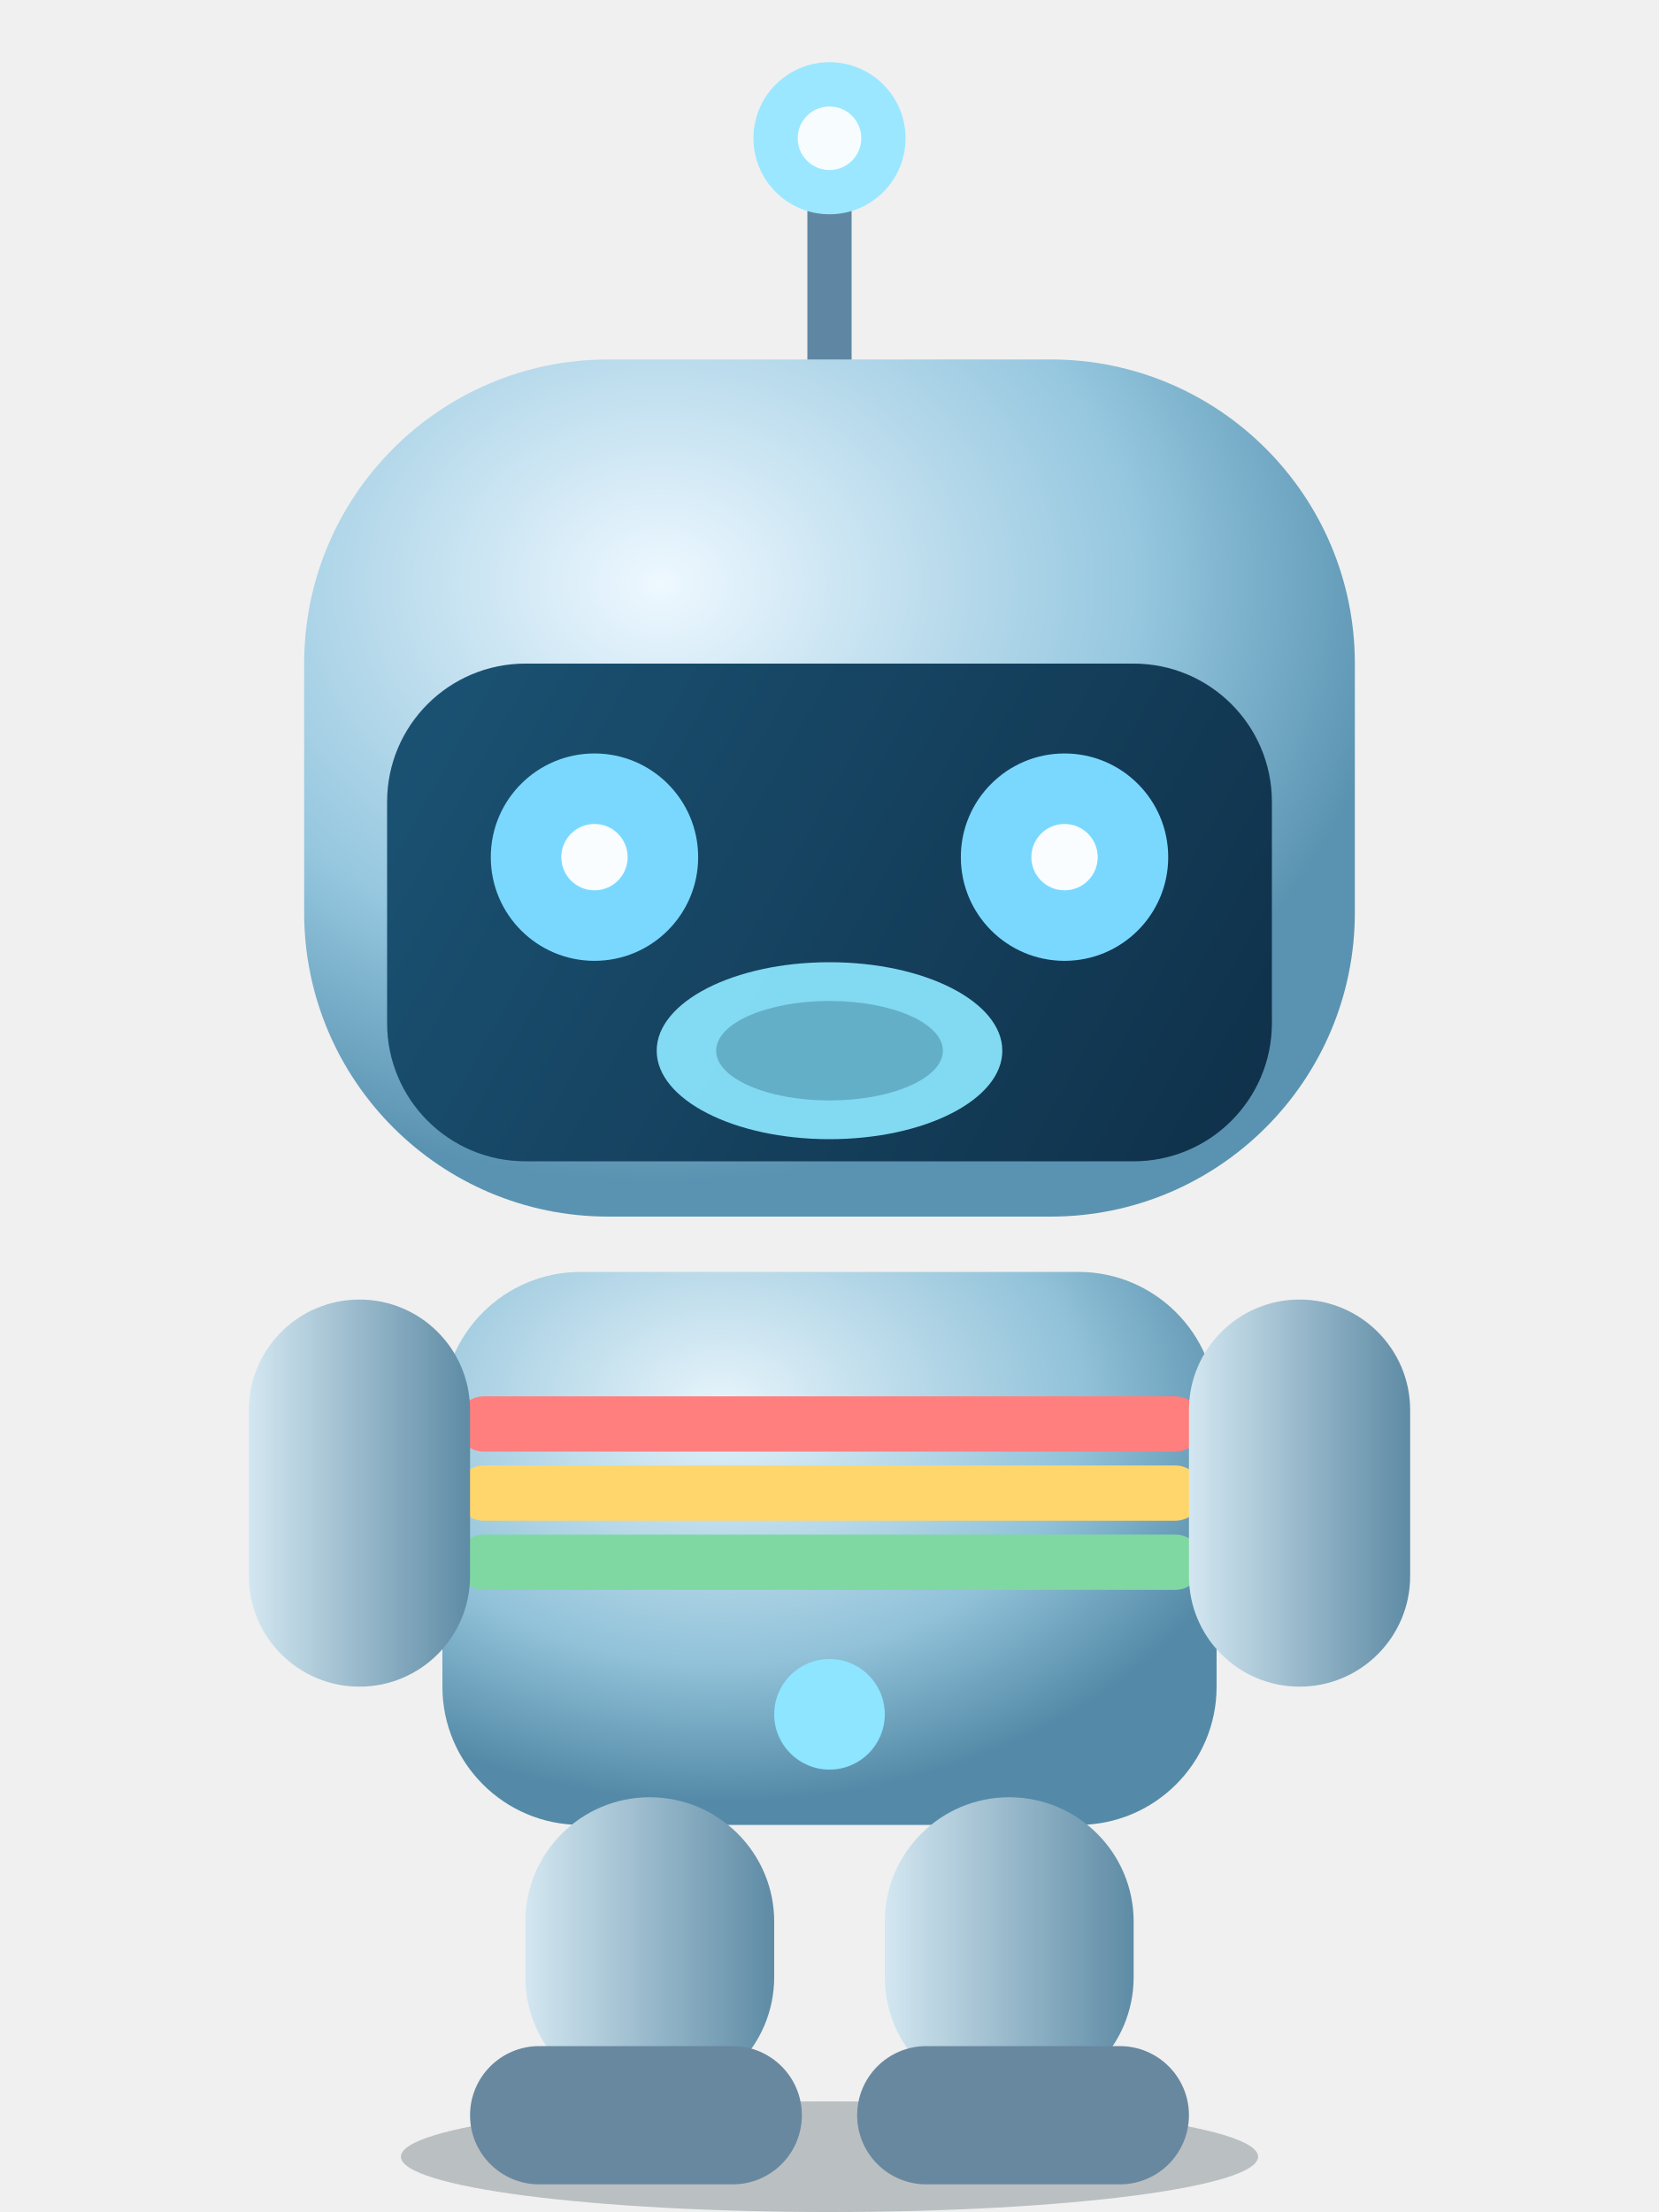
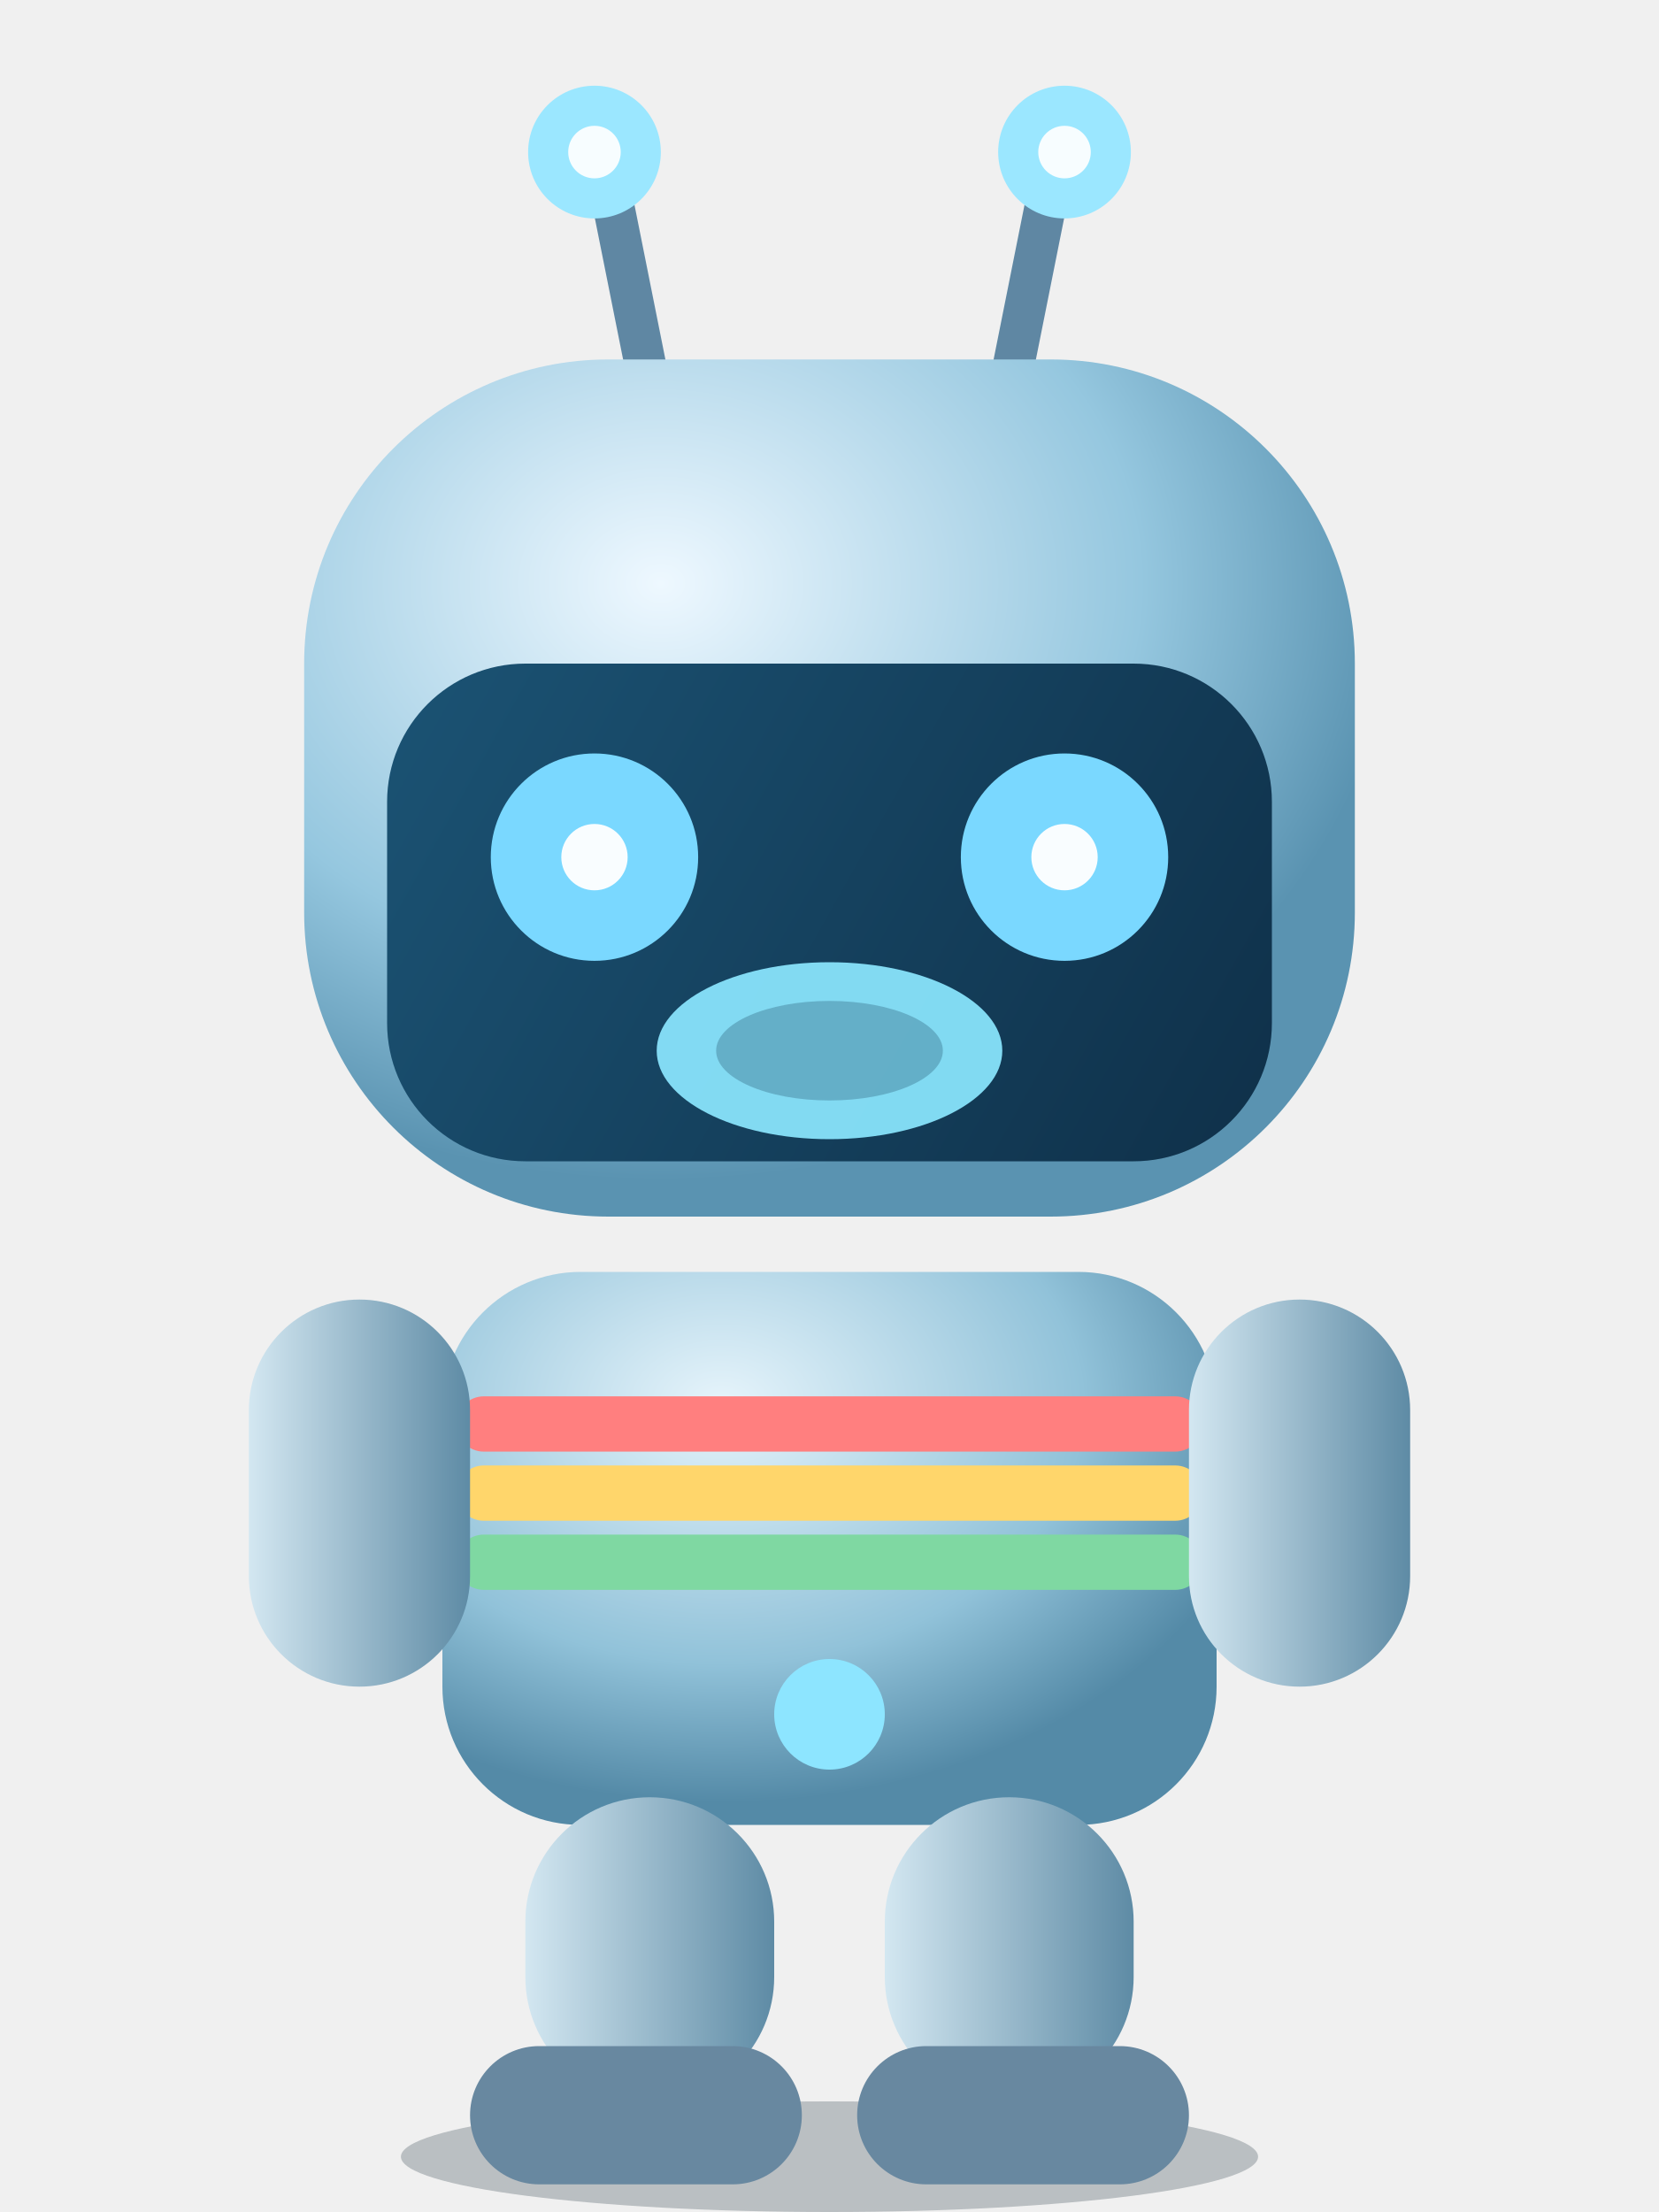
<svg xmlns="http://www.w3.org/2000/svg" width="120" height="160" viewBox="0 0 120 160" fill="none">
  <defs>
    <radialGradient id="head" cx="34%" cy="26%" r="70%">
      <stop offset="0%" stop-color="#eef8ff" />
      <stop offset="65%" stop-color="#95c7df" />
      <stop offset="100%" stop-color="#5a93b1" />
    </radialGradient>
    <radialGradient id="body" cx="36%" cy="24%" r="72%">
      <stop offset="0%" stop-color="#e6f4fb" />
      <stop offset="65%" stop-color="#91c2d9" />
      <stop offset="100%" stop-color="#548aa7" />
    </radialGradient>
    <linearGradient id="visor" x1="28" y1="48" x2="92" y2="84" gradientUnits="userSpaceOnUse">
      <stop offset="0%" stop-color="#1b5374" />
      <stop offset="100%" stop-color="#0f3049" />
    </linearGradient>
    <linearGradient id="limb" x1="0" y1="0" x2="1" y2="0">
      <stop offset="0%" stop-color="#d3e7f1" />
      <stop offset="100%" stop-color="#5e8ba5" />
    </linearGradient>
  </defs>
  <ellipse cx="60" cy="156" rx="31" ry="4" fill="#102331" fill-opacity="0.24" />
  <g>
-     <path d="M60 26 L60 12" stroke="#5f87a3" stroke-width="3.2" stroke-linecap="round" />
-     <circle cx="60" cy="10" r="5.5" fill="#9be7ff" />
-     <circle cx="60" cy="10" r="2.3" fill="#ffffff" fill-opacity="0.92" />
+     <path d="M47 28 L44 13" stroke="#5f87a3" stroke-width="3" stroke-linecap="round" />
+     <path d="M73 28 L76 13" stroke="#5f87a3" stroke-width="3" stroke-linecap="round" />
+     <circle cx="43" cy="11" r="4.8" fill="#9be7ff" />
+     <circle cx="77" cy="11" r="4.8" fill="#9be7ff" />
+     <circle cx="43" cy="11" r="1.9" fill="#ffffff" fill-opacity="0.92" />
+     <circle cx="77" cy="11" r="1.9" fill="#ffffff" fill-opacity="0.92" />
    <rect x="22" y="26" width="76" height="62" rx="22" fill="url(#head)" />
    <rect x="28" y="48" width="64" height="36" rx="10" fill="url(#visor)" />
    <circle cx="43" cy="62" r="7.5" fill="#7ad8ff" />
    <circle cx="43" cy="62" r="2.4" fill="#ffffff" fill-opacity="0.95" />
    <circle cx="77" cy="62" r="7.5" fill="#7ad8ff" />
    <circle cx="77" cy="62" r="2.4" fill="#ffffff" fill-opacity="0.95" />
    <ellipse cx="60" cy="76" rx="12.5" ry="6.4" fill="#8be7ff" fill-opacity="0.92" />
    <ellipse cx="60" cy="76" rx="8.2" ry="3.6" fill="#2d6078" fill-opacity="0.35" />
    <rect x="32" y="92" width="56" height="40" rx="10" fill="url(#body)" />
    <rect x="33" y="101" width="54" height="4" rx="2" fill="#ff7f7f" />
    <rect x="33" y="106" width="54" height="4" rx="2" fill="#ffd66b" />
    <rect x="33" y="111" width="54" height="4" rx="2" fill="#7fd8a2" />
    <circle cx="60" cy="124" r="4" fill="#8de5ff" />
    <rect x="18" y="94" width="16" height="28" rx="8" fill="url(#limb)" />
    <rect x="86" y="94" width="16" height="28" rx="8" fill="url(#limb)" />
    <rect x="38" y="130" width="18" height="22" rx="9" fill="url(#limb)" />
    <rect x="64" y="130" width="18" height="22" rx="9" fill="url(#limb)" />
    <rect x="34" y="148" width="24" height="10" rx="5" fill="#6888a0" />
    <rect x="62" y="148" width="24" height="10" rx="5" fill="#6888a0" />
  </g>
</svg>
